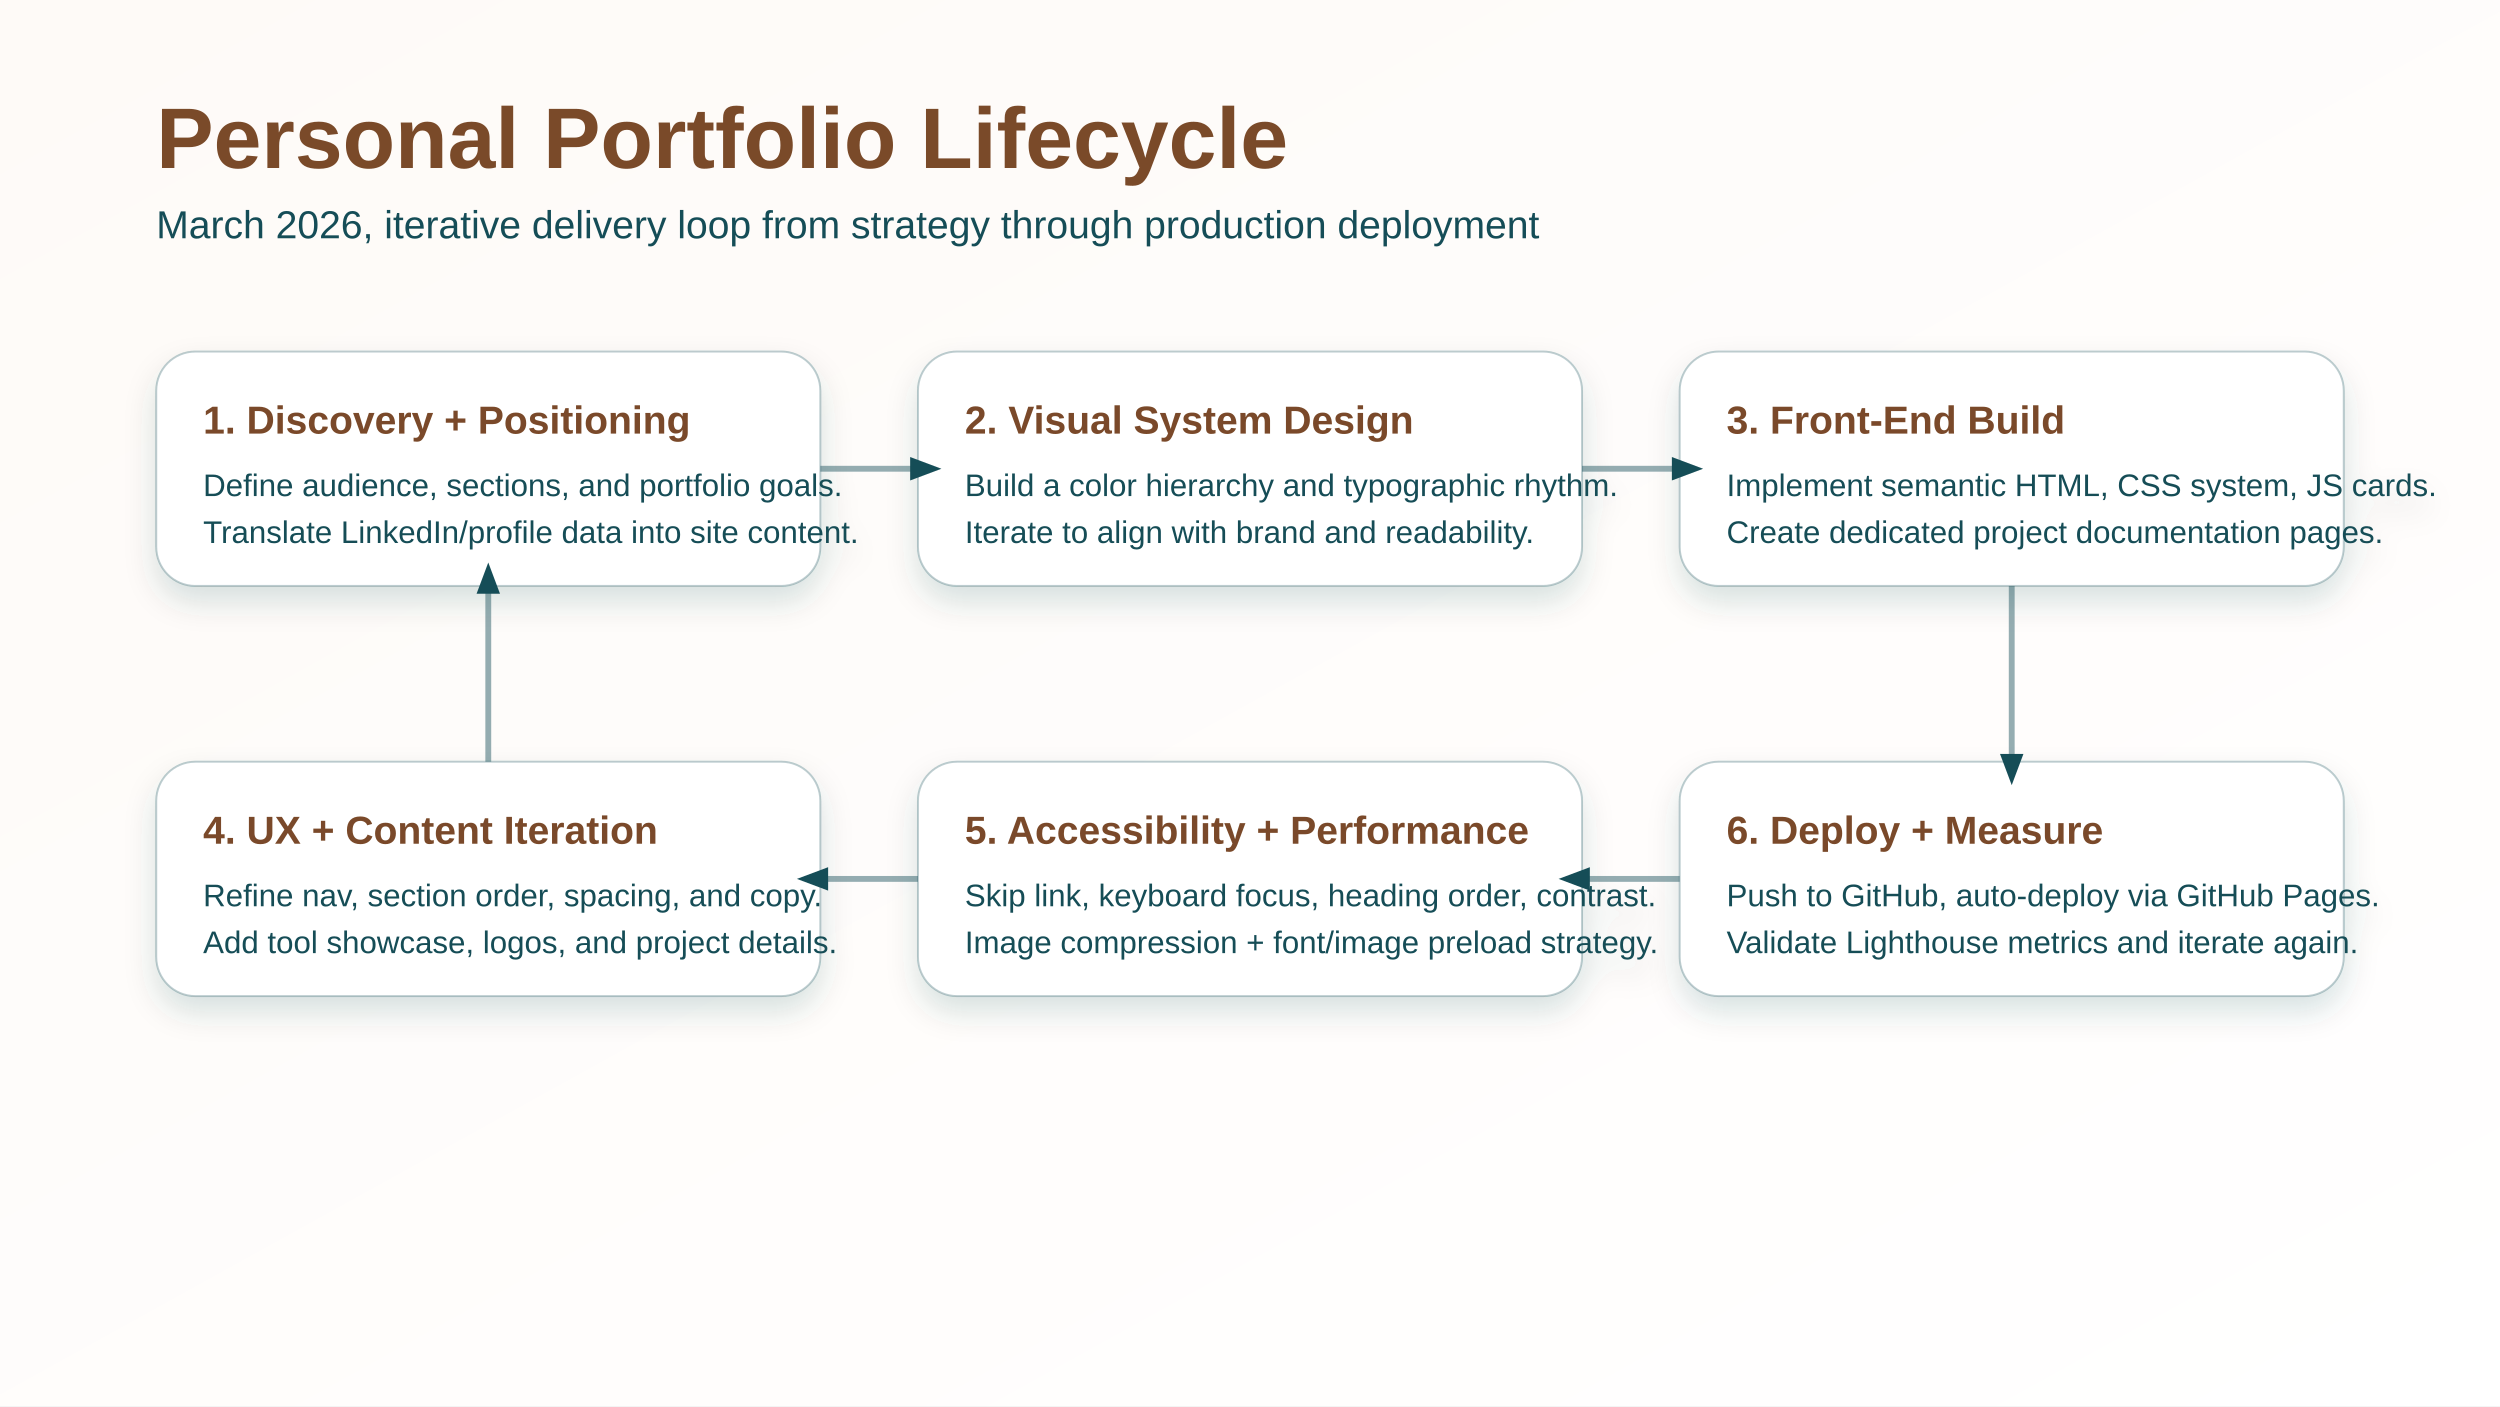
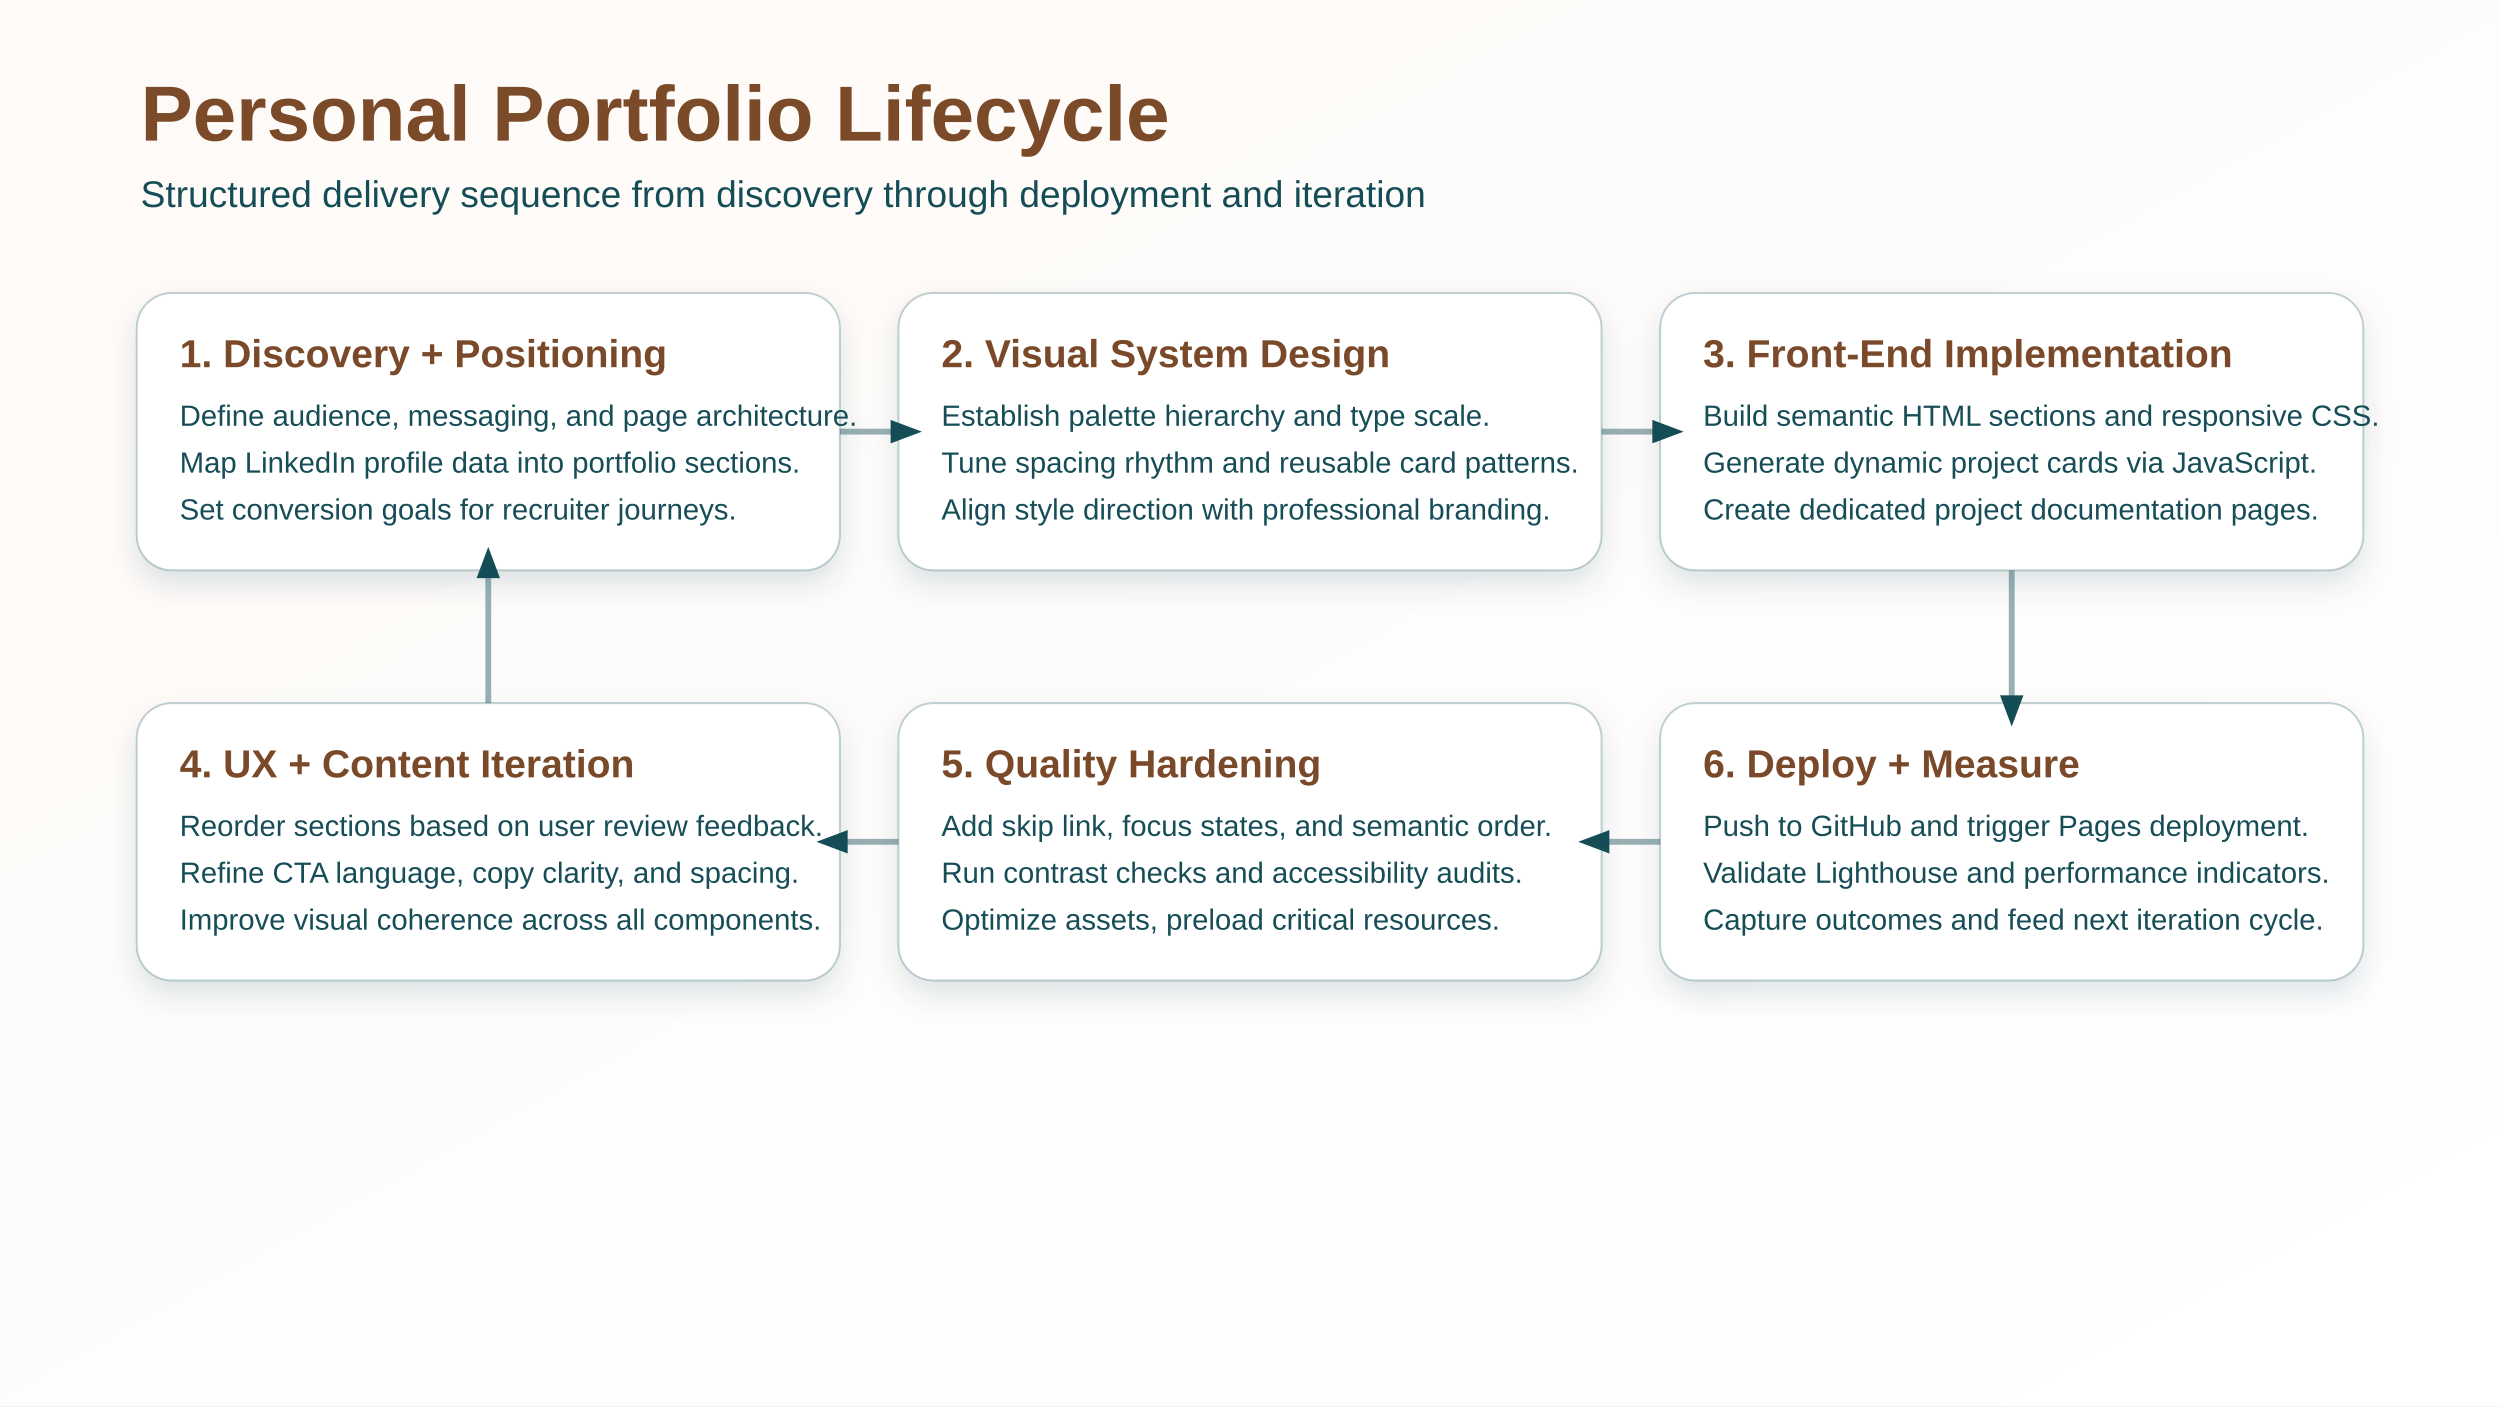
<svg xmlns="http://www.w3.org/2000/svg" width="1280" height="720" viewBox="0 0 1280 720" role="img" aria-labelledby="title desc">
  <defs>
    <linearGradient id="bg" x1="0" y1="0" x2="1" y2="1">
      <stop offset="0%" stop-color="#fefaf7" />
      <stop offset="100%" stop-color="#ffffff" />
    </linearGradient>
    <filter id="shadow" x="-20%" y="-20%" width="140%" height="140%">
-       <feDropShadow dx="0" dy="8" stdDeviation="8" flood-color="#154d57" flood-opacity="0.16" />
+       <feDropShadow dx="0" dy="7" stdDeviation="7" flood-color="#154d57" flood-opacity="0.14" />
    </filter>
  </defs>
  <rect width="1280" height="720" fill="url(#bg)" />
-   <text x="80" y="86" fill="#7A4A29" font-family="Sora, Arial, sans-serif" font-size="44" font-weight="700">Personal Portfolio Lifecycle</text>
-   <text x="80" y="122" fill="#154d57" font-family="Plus Jakarta Sans, Arial, sans-serif" font-size="20">March 2026, iterative delivery loop from strategy through production deployment</text>
-   <g font-family="Plus Jakarta Sans, Arial, sans-serif">
-     <g transform="translate(80,180)" filter="url(#shadow)">
-       <rect width="340" height="120" rx="20" fill="#ffffff" stroke="#154d57" stroke-opacity="0.28" />
-       <text x="24" y="42" fill="#7A4A29" font-size="20" font-weight="700">1. Discovery + Positioning</text>
-       <text x="24" y="74" fill="#154d57" font-size="16">Define audience, sections, and portfolio goals.</text>
-       <text x="24" y="98" fill="#154d57" font-size="16">Translate LinkedIn/profile data into site content.</text>
+   <text x="72" y="72" fill="#7A4A29" font-family="Sora, Arial, sans-serif" font-size="40" font-weight="700">Personal Portfolio Lifecycle</text>
+   <text x="72" y="106" fill="#154d57" font-family="Plus Jakarta Sans, Arial, sans-serif" font-size="19">Structured delivery sequence from discovery through deployment and iteration</text>
+   <g font-family="Plus Jakarta Sans, Arial, sans-serif" filter="url(#shadow)">
+     <g transform="translate(70,150)">
+       <rect width="360" height="142" rx="18" fill="#ffffff" stroke="#154d57" stroke-opacity="0.26" />
+       <text x="22" y="38" fill="#7A4A29" font-size="20" font-weight="700">1. Discovery + Positioning</text>
+       <text x="22" y="68" fill="#154d57" font-size="15">Define audience, messaging, and page architecture.</text>
+       <text x="22" y="92" fill="#154d57" font-size="15">Map LinkedIn profile data into portfolio sections.</text>
+       <text x="22" y="116" fill="#154d57" font-size="15">Set conversion goals for recruiter journeys.</text>
    </g>
-     <g transform="translate(470,180)" filter="url(#shadow)">
-       <rect width="340" height="120" rx="20" fill="#ffffff" stroke="#154d57" stroke-opacity="0.28" />
-       <text x="24" y="42" fill="#7A4A29" font-size="20" font-weight="700">2. Visual System Design</text>
-       <text x="24" y="74" fill="#154d57" font-size="16">Build a color hierarchy and typographic rhythm.</text>
-       <text x="24" y="98" fill="#154d57" font-size="16">Iterate to align with brand and readability.</text>
+     <g transform="translate(460,150)">
+       <rect width="360" height="142" rx="18" fill="#ffffff" stroke="#154d57" stroke-opacity="0.26" />
+       <text x="22" y="38" fill="#7A4A29" font-size="20" font-weight="700">2. Visual System Design</text>
+       <text x="22" y="68" fill="#154d57" font-size="15">Establish palette hierarchy and type scale.</text>
+       <text x="22" y="92" fill="#154d57" font-size="15">Tune spacing rhythm and reusable card patterns.</text>
+       <text x="22" y="116" fill="#154d57" font-size="15">Align style direction with professional branding.</text>
    </g>
-     <g transform="translate(860,180)" filter="url(#shadow)">
-       <rect width="340" height="120" rx="20" fill="#ffffff" stroke="#154d57" stroke-opacity="0.28" />
-       <text x="24" y="42" fill="#7A4A29" font-size="20" font-weight="700">3. Front-End Build</text>
-       <text x="24" y="74" fill="#154d57" font-size="16">Implement semantic HTML, CSS system, JS cards.</text>
-       <text x="24" y="98" fill="#154d57" font-size="16">Create dedicated project documentation pages.</text>
+     <g transform="translate(850,150)">
+       <rect width="360" height="142" rx="18" fill="#ffffff" stroke="#154d57" stroke-opacity="0.26" />
+       <text x="22" y="38" fill="#7A4A29" font-size="20" font-weight="700">3. Front-End Implementation</text>
+       <text x="22" y="68" fill="#154d57" font-size="15">Build semantic HTML sections and responsive CSS.</text>
+       <text x="22" y="92" fill="#154d57" font-size="15">Generate dynamic project cards via JavaScript.</text>
+       <text x="22" y="116" fill="#154d57" font-size="15">Create dedicated project documentation pages.</text>
    </g>
-     <g transform="translate(80,390)" filter="url(#shadow)">
-       <rect width="340" height="120" rx="20" fill="#ffffff" stroke="#154d57" stroke-opacity="0.28" />
-       <text x="24" y="42" fill="#7A4A29" font-size="20" font-weight="700">4. UX + Content Iteration</text>
-       <text x="24" y="74" fill="#154d57" font-size="16">Refine nav, section order, spacing, and copy.</text>
-       <text x="24" y="98" fill="#154d57" font-size="16">Add tool showcase, logos, and project details.</text>
+     <g transform="translate(70,360)">
+       <rect width="360" height="142" rx="18" fill="#ffffff" stroke="#154d57" stroke-opacity="0.26" />
+       <text x="22" y="38" fill="#7A4A29" font-size="20" font-weight="700">4. UX + Content Iteration</text>
+       <text x="22" y="68" fill="#154d57" font-size="15">Reorder sections based on user review feedback.</text>
+       <text x="22" y="92" fill="#154d57" font-size="15">Refine CTA language, copy clarity, and spacing.</text>
+       <text x="22" y="116" fill="#154d57" font-size="15">Improve visual coherence across all components.</text>
    </g>
-     <g transform="translate(470,390)" filter="url(#shadow)">
-       <rect width="340" height="120" rx="20" fill="#ffffff" stroke="#154d57" stroke-opacity="0.28" />
-       <text x="24" y="42" fill="#7A4A29" font-size="20" font-weight="700">5. Accessibility + Performance</text>
-       <text x="24" y="74" fill="#154d57" font-size="16">Skip link, keyboard focus, heading order, contrast.</text>
-       <text x="24" y="98" fill="#154d57" font-size="16">Image compression + font/image preload strategy.</text>
+     <g transform="translate(460,360)">
+       <rect width="360" height="142" rx="18" fill="#ffffff" stroke="#154d57" stroke-opacity="0.26" />
+       <text x="22" y="38" fill="#7A4A29" font-size="20" font-weight="700">5. Quality Hardening</text>
+       <text x="22" y="68" fill="#154d57" font-size="15">Add skip link, focus states, and semantic order.</text>
+       <text x="22" y="92" fill="#154d57" font-size="15">Run contrast checks and accessibility audits.</text>
+       <text x="22" y="116" fill="#154d57" font-size="15">Optimize assets, preload critical resources.</text>
    </g>
-     <g transform="translate(860,390)" filter="url(#shadow)">
-       <rect width="340" height="120" rx="20" fill="#ffffff" stroke="#154d57" stroke-opacity="0.28" />
-       <text x="24" y="42" fill="#7A4A29" font-size="20" font-weight="700">6. Deploy + Measure</text>
-       <text x="24" y="74" fill="#154d57" font-size="16">Push to GitHub, auto-deploy via GitHub Pages.</text>
-       <text x="24" y="98" fill="#154d57" font-size="16">Validate Lighthouse metrics and iterate again.</text>
+     <g transform="translate(850,360)">
+       <rect width="360" height="142" rx="18" fill="#ffffff" stroke="#154d57" stroke-opacity="0.26" />
+       <text x="22" y="38" fill="#7A4A29" font-size="20" font-weight="700">6. Deploy + Measure</text>
+       <text x="22" y="68" fill="#154d57" font-size="15">Push to GitHub and trigger Pages deployment.</text>
+       <text x="22" y="92" fill="#154d57" font-size="15">Validate Lighthouse and performance indicators.</text>
+       <text x="22" y="116" fill="#154d57" font-size="15">Capture outcomes and feed next iteration cycle.</text>
    </g>
  </g>
-   <g stroke="#154d57" stroke-opacity="0.45" stroke-width="3" fill="none">
-     <path d="M420 240 L470 240" />
-     <path d="M810 240 L860 240" />
-     <path d="M1030 300 L1030 390" />
-     <path d="M860 450 L810 450" />
-     <path d="M470 450 L420 450" />
-     <path d="M250 390 L250 300" />
+   <g stroke="#154d57" stroke-width="3" stroke-opacity="0.44" fill="none">
+     <path d="M430 221 L460 221" />
+     <path d="M820 221 L850 221" />
+     <path d="M1030 292 L1030 360" />
+     <path d="M850 431 L820 431" />
+     <path d="M460 431 L430 431" />
+     <path d="M250 360 L250 292" />
  </g>
  <g fill="#154d57">
-     <polygon points="466,234 482,240 466,246" />
-     <polygon points="856,234 872,240 856,246" />
-     <polygon points="1024,386 1030,402 1036,386" />
-     <polygon points="814,444 798,450 814,456" />
-     <polygon points="424,444 408,450 424,456" />
-     <polygon points="244,304 250,288 256,304" />
+     <polygon points="456,215 472,221 456,227" />
+     <polygon points="846,215 862,221 846,227" />
+     <polygon points="1024,356 1030,372 1036,356" />
+     <polygon points="824,425 808,431 824,437" />
+     <polygon points="434,425 418,431 434,437" />
+     <polygon points="244,296 250,280 256,296" />
  </g>
</svg>
